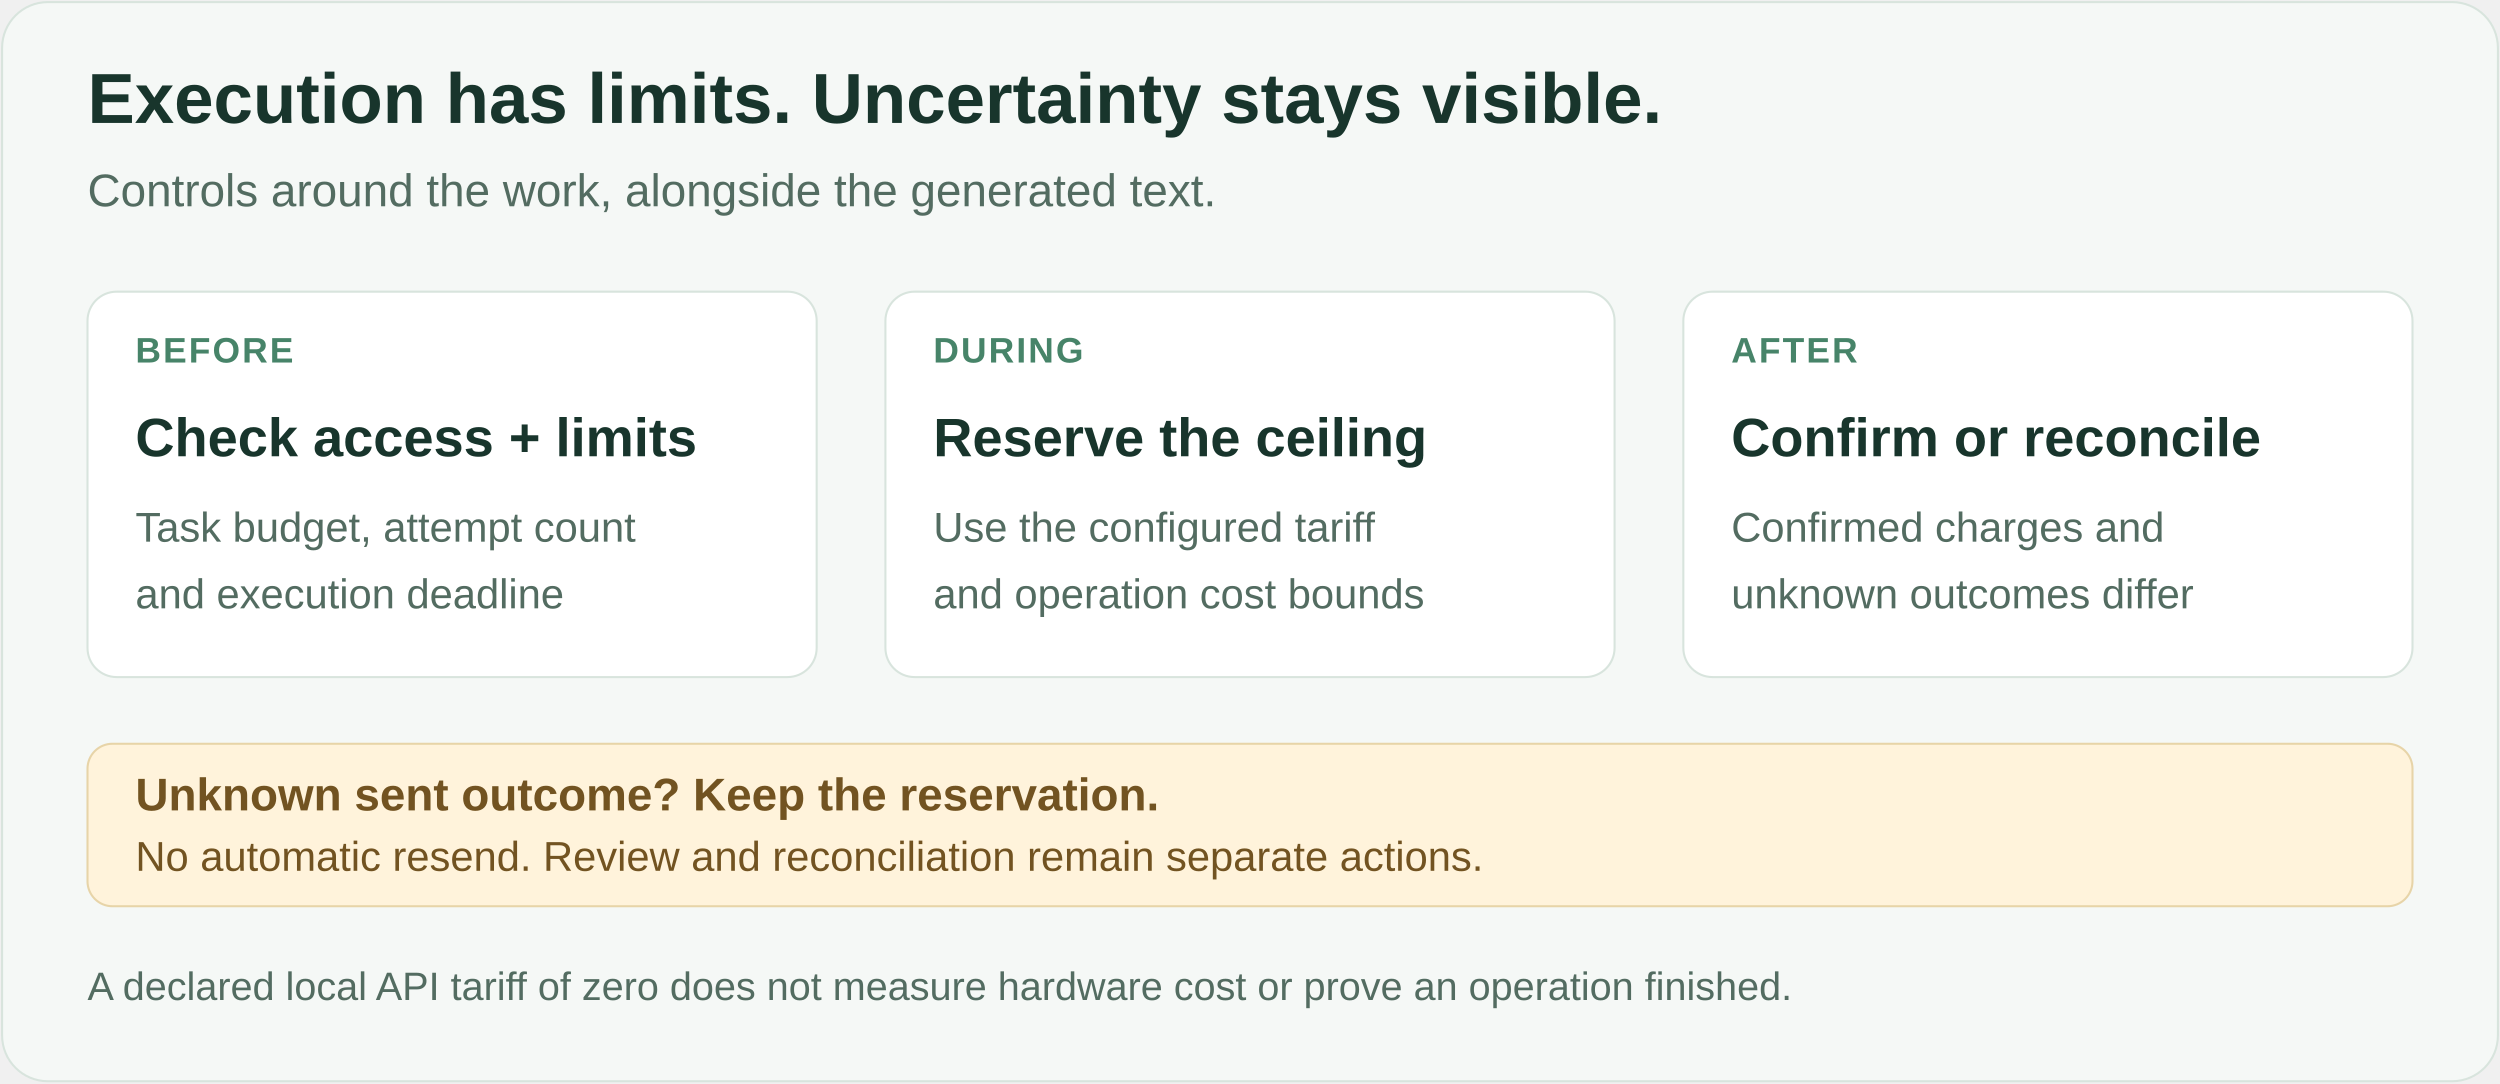
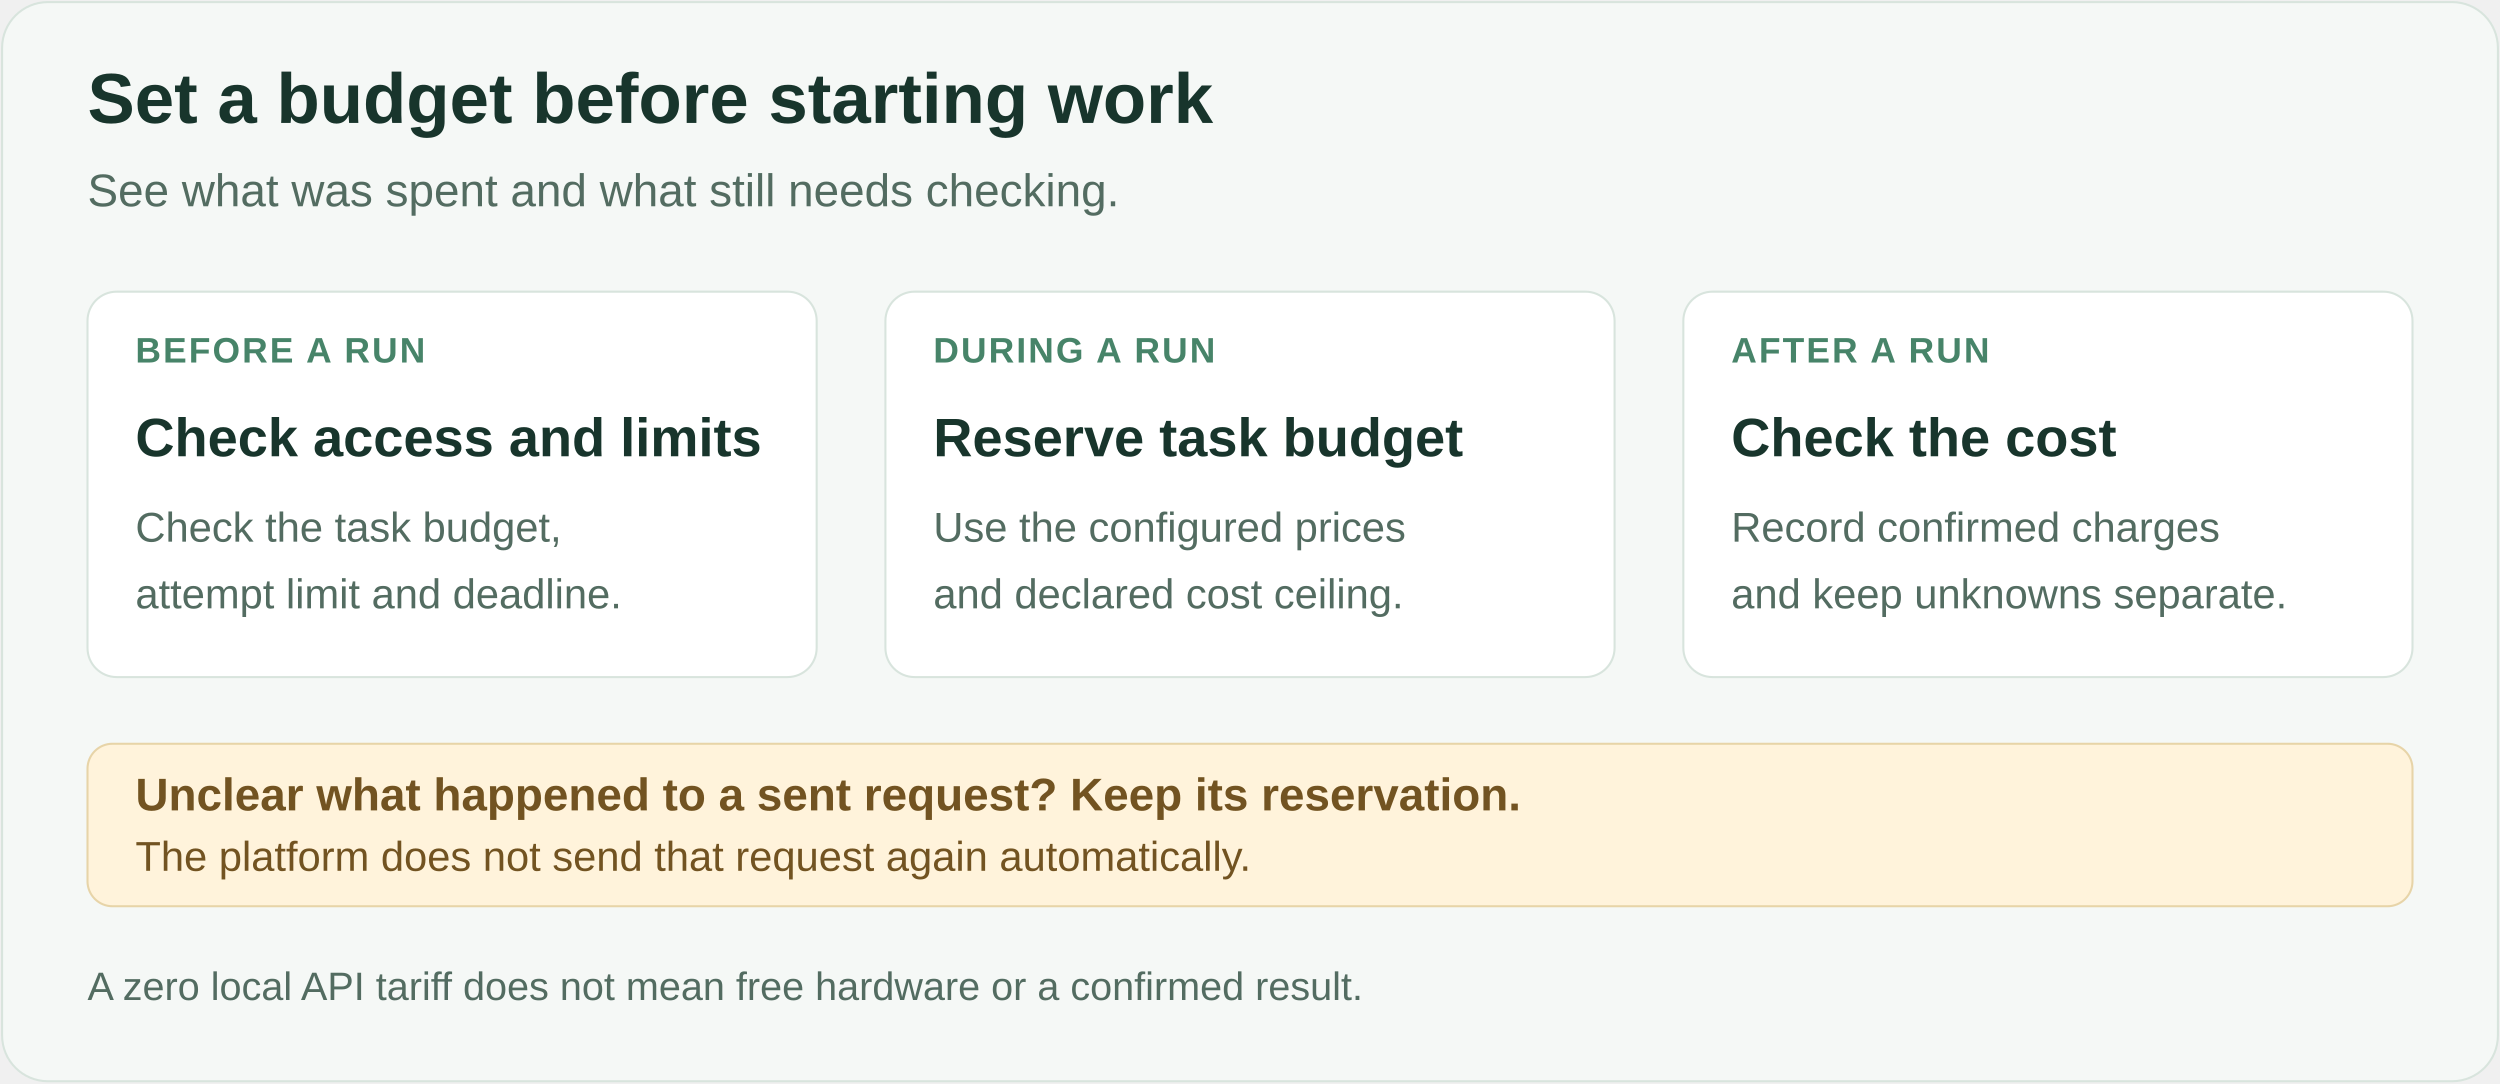
- <svg xmlns="http://www.w3.org/2000/svg" width="1200" height="520" viewBox="0 0 1200 520" role="img" aria-labelledby="title desc">
+ <svg xmlns="http://www.w3.org/2000/svg" width="1200" height="520" viewBox="0 0 1200 520" role="img" aria-labelledby="title desc" lang="en">
  <rect x="1" y="1" width="1198" height="518" rx="22" fill="#f5f8f6" stroke="#d8e4dd" />
  <g font-family="Arial, Helvetica, sans-serif">
-     <text x="42" y="59" font-size="34" font-weight="700" fill="#18352c">Execution has limits. Uncertainty stays visible.</text>
-     <text x="42" y="99" font-size="22" fill="#536c61">Controls around the work, alongside the generated text.</text>
+     <text x="42" y="59" font-size="34" font-weight="700" fill="#18352c" data-label="2" data-left="42" data-right="1158">Set a budget before starting work</text>
+     <text x="42" y="99" font-size="22" fill="#536c61" data-label="3" data-left="42" data-right="1158">See what was spent and what still needs checking.</text>
    <g fill="#ffffff" stroke="#d8e4dd">
      <rect x="42" y="140" width="350" height="185" rx="14" />
      <rect x="425" y="140" width="350" height="185" rx="14" />
      <rect x="808" y="140" width="350" height="185" rx="14" />
    </g>
    <g fill="#478469" font-size="17" font-weight="700" letter-spacing="1">
-       <text x="65" y="174">BEFORE</text>
-       <text x="448" y="174">DURING</text>
-       <text x="831" y="174">AFTER</text>
+       <text x="65" y="174" font-size="17" data-label="4" data-left="65" data-right="369">BEFORE A RUN</text>
+       <text x="448" y="174" font-size="17" data-label="5" data-left="448" data-right="752">DURING A RUN</text>
+       <text x="831" y="174" font-size="17" data-label="6" data-left="831" data-right="1135">AFTER A RUN</text>
    </g>
    <g fill="#18352c" font-size="26" font-weight="700">
-       <text x="65" y="219">Check access + limits</text>
-       <text x="448" y="219">Reserve the ceiling</text>
-       <text x="831" y="219">Confirm or reconcile</text>
+       <text x="65" y="219" font-size="26" data-label="7" data-left="65" data-right="369">Check access and limits</text>
+       <text x="448" y="219" font-size="26" data-label="8" data-left="448" data-right="752">Reserve task budget</text>
+       <text x="831" y="219" font-size="26" data-label="9" data-left="831" data-right="1135">Check the cost</text>
    </g>
    <g fill="#536c61" font-size="20">
-       <text x="65" y="260">Task budget, attempt count</text>
-       <text x="65" y="292">and execution deadline</text>
-       <text x="448" y="260">Use the configured tariff</text>
-       <text x="448" y="292">and operation cost bounds</text>
-       <text x="831" y="260">Confirmed charges and</text>
-       <text x="831" y="292">unknown outcomes differ</text>
+       <text x="65" y="260" font-size="20" data-label="10" data-left="65" data-right="369">Check the task budget,</text>
+       <text x="65" y="292" font-size="20" data-label="11" data-left="65" data-right="369">attempt limit and deadline.</text>
+       <text x="448" y="260" font-size="20" data-label="12" data-left="448" data-right="752">Use the configured prices</text>
+       <text x="448" y="292" font-size="20" data-label="13" data-left="448" data-right="752">and declared cost ceiling.</text>
+       <text x="831" y="260" font-size="20" data-label="14" data-left="831" data-right="1135">Record confirmed charges</text>
+       <text x="831" y="292" font-size="20" data-label="15" data-left="831" data-right="1135">and keep unknowns separate.</text>
    </g>
    <rect x="42" y="357" width="1116" height="78" rx="12" fill="#fff3db" stroke="#e7d4a8" />
-     <text x="65" y="389" font-size="22" font-weight="700" fill="#725321">Unknown sent outcome? Keep the reservation.</text>
-     <text x="65" y="418" font-size="20" fill="#725321">No automatic resend. Review and reconciliation remain separate actions.</text>
-     <text x="42" y="480" font-size="19" fill="#536c61">A declared local API tariff of zero does not measure hardware cost or prove an operation finished.</text>
+     <text x="65" y="389" font-size="22" font-weight="700" fill="#725321" data-label="16" data-left="65" data-right="1135">Unclear what happened to a sent request? Keep its reservation.</text>
+     <text x="65" y="418" font-size="20" fill="#725321" data-label="17" data-left="65" data-right="1135">The platform does not send that request again automatically.</text>
+     <text x="42" y="480" font-size="19" fill="#536c61" data-label="18" data-left="42" data-right="1158">A zero local API tariff does not mean free hardware or a confirmed result.</text>
  </g>
</svg>
